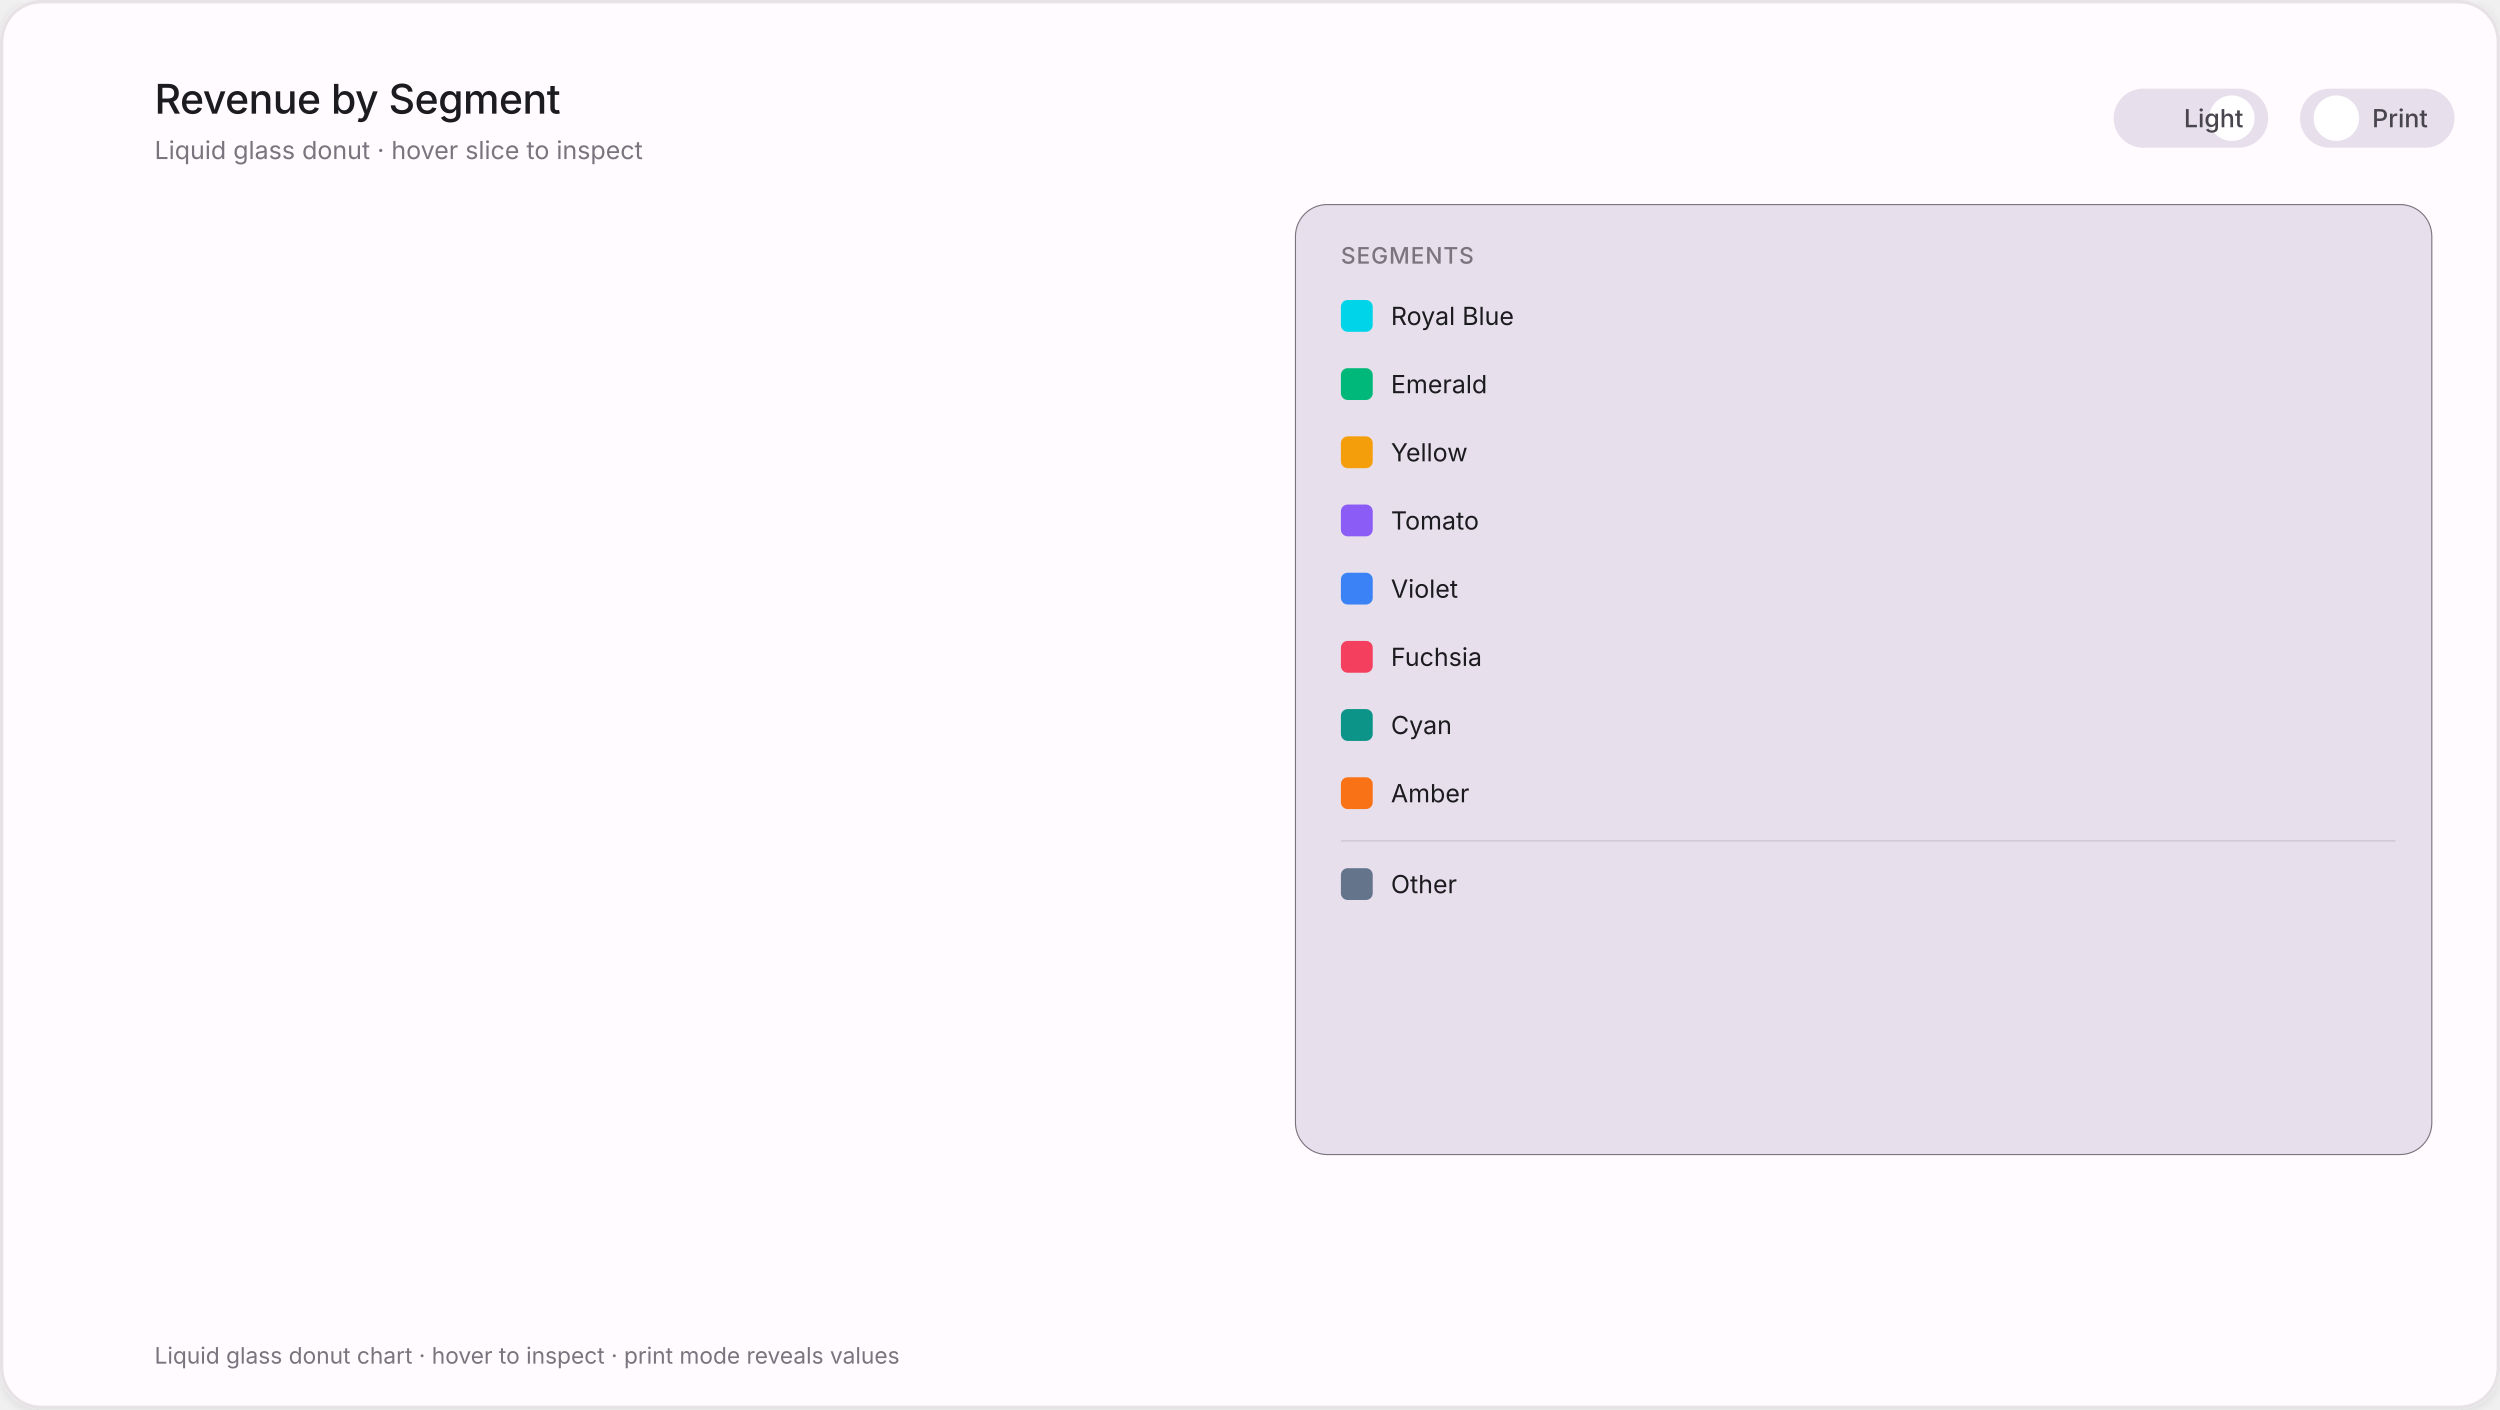
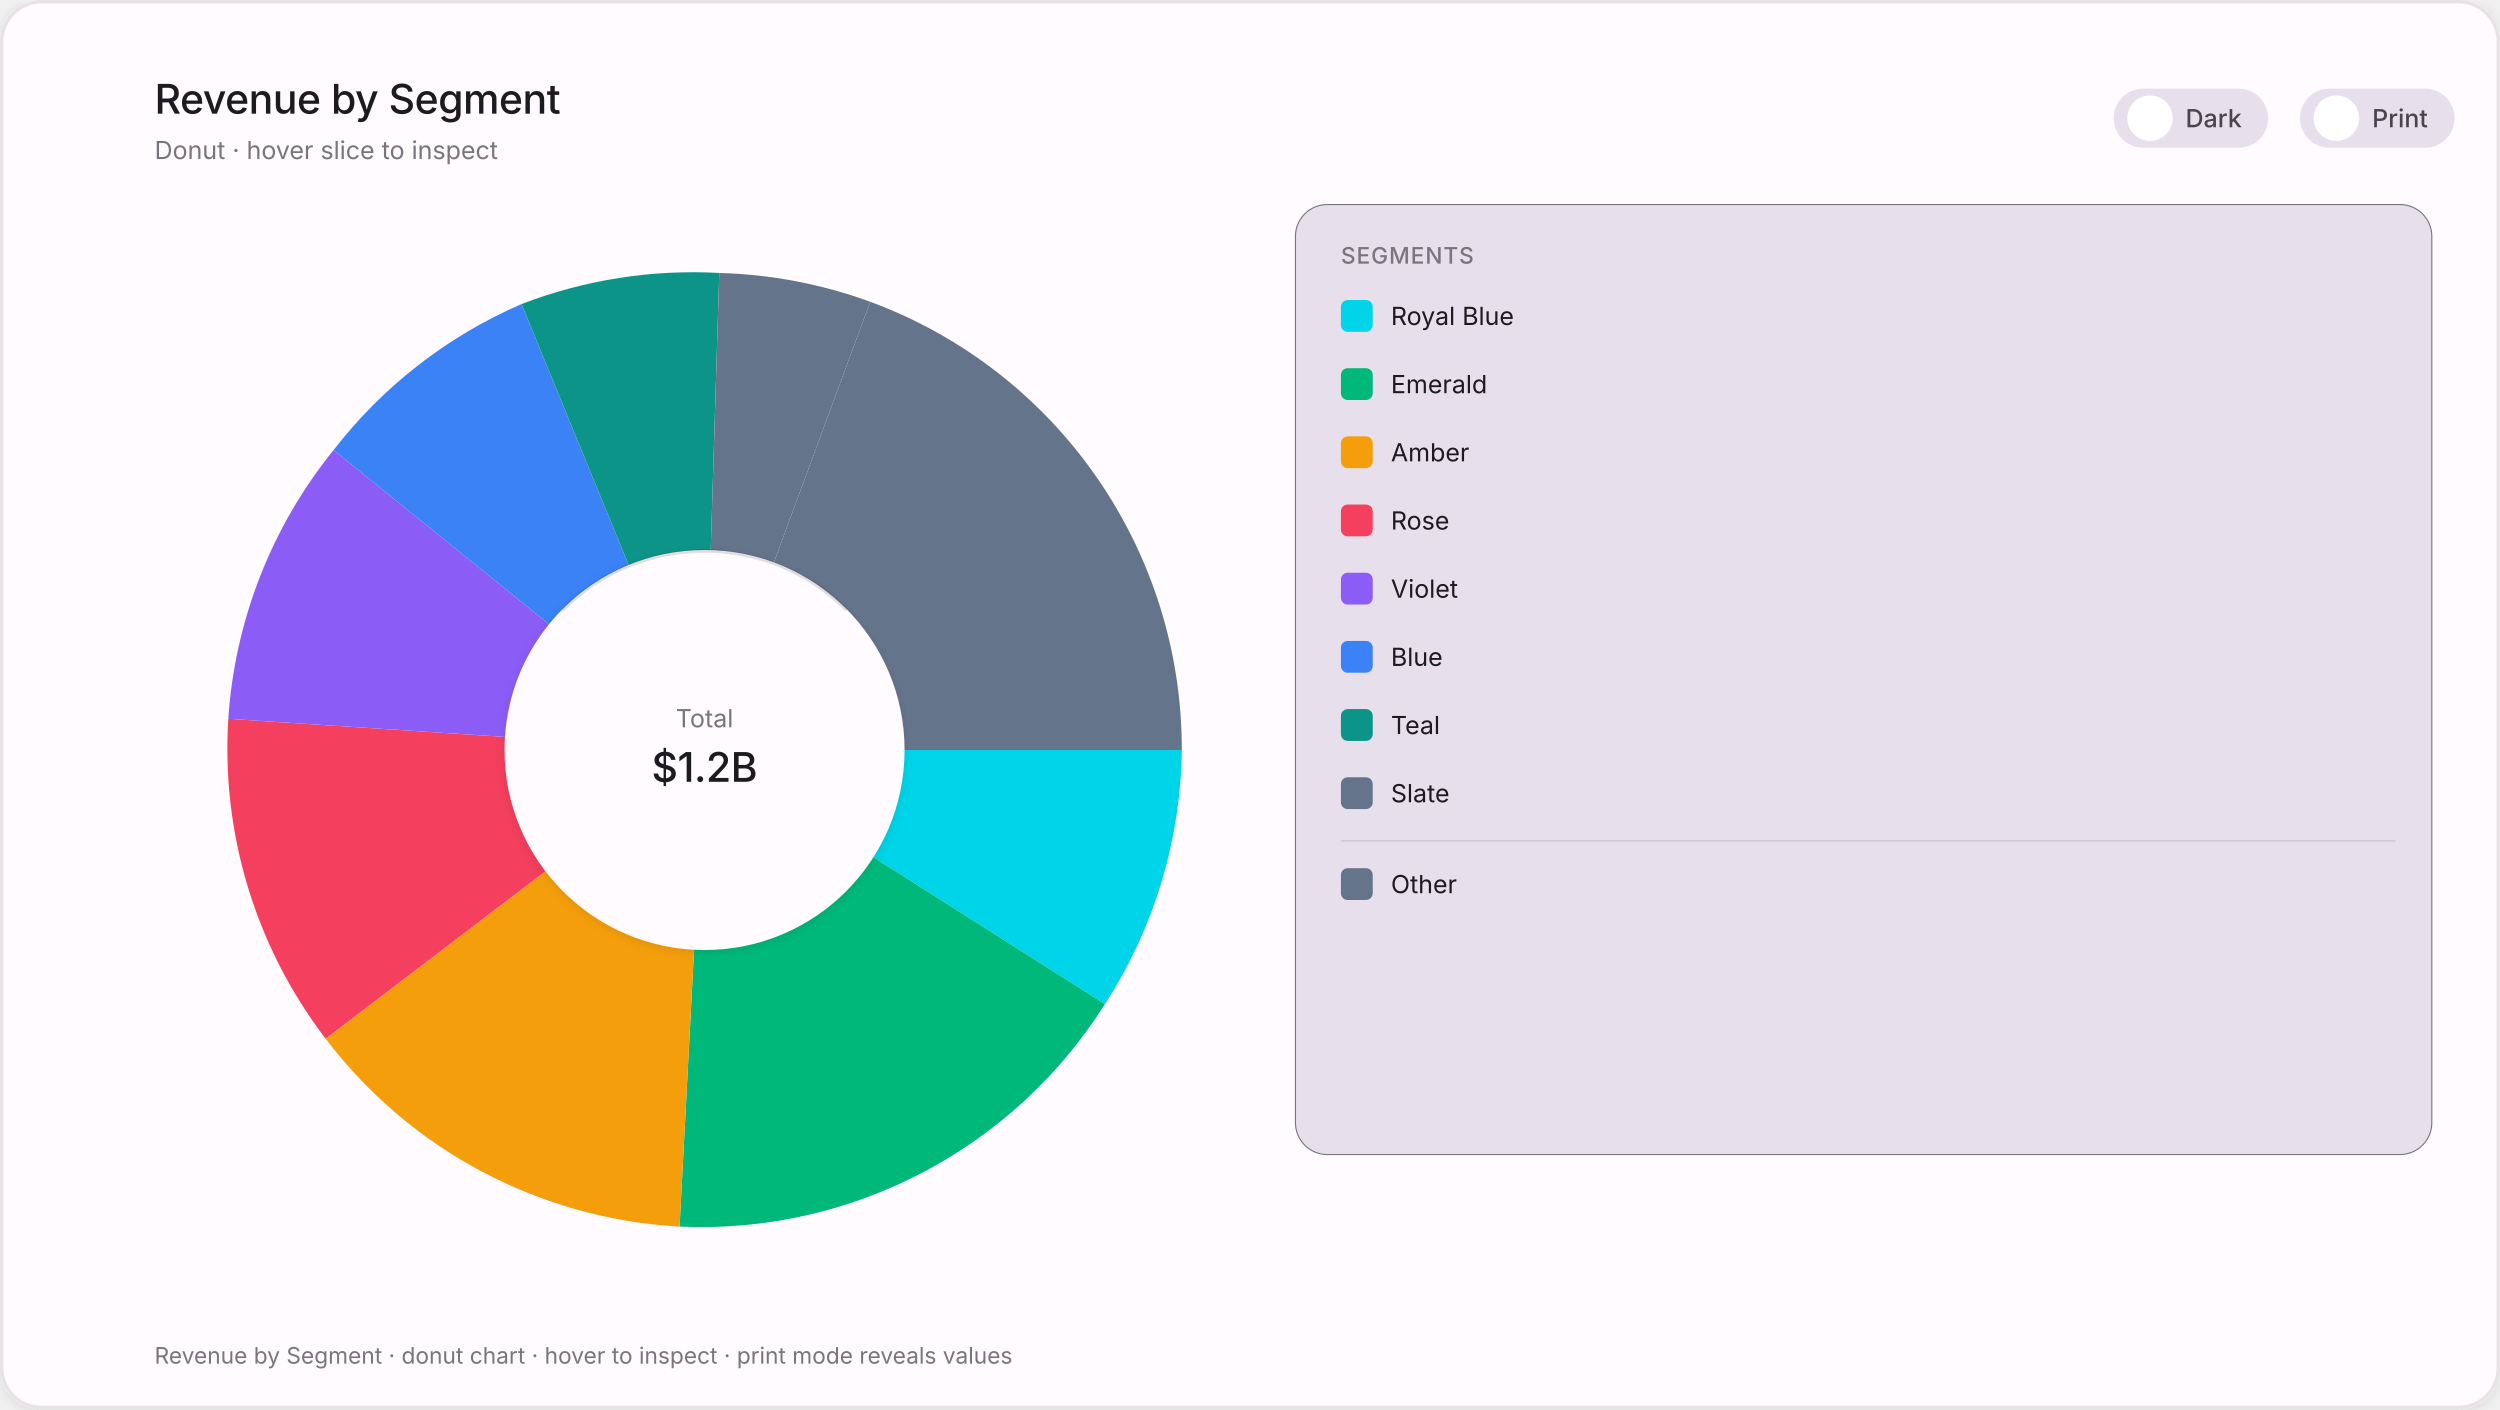
<svg xmlns="http://www.w3.org/2000/svg" id="root" viewBox="0 0 1100 620" width="100%" height="100%" preserveAspectRatio="xMidYMid meet" font-family="'Inter','Helvetica Neue',Arial,sans-serif">
  <defs>
-     <linearGradient id="s1">
-       <stop offset="0%" stop-color="#00D4E8" />
-     </linearGradient>
-     <linearGradient id="s2">
-       <stop offset="0%" stop-color="#00B87A" />
-     </linearGradient>
-     <linearGradient id="s3">
-       <stop offset="0%" stop-color="#F59E0B" />
-     </linearGradient>
-     <linearGradient id="s4">
-       <stop offset="0%" stop-color="#8B5CF6" />
-     </linearGradient>
-     <linearGradient id="s5">
-       <stop offset="0%" stop-color="#3B82F6" />
-     </linearGradient>
-     <linearGradient id="s6">
-       <stop offset="0%" stop-color="#F43F5E" />
-     </linearGradient>
-     <linearGradient id="s7">
-       <stop offset="0%" stop-color="#0D9488" />
-     </linearGradient>
-     <linearGradient id="s8">
-       <stop offset="0%" stop-color="#F97316" />
-     </linearGradient>
-     <linearGradient id="soth">
-       <stop offset="0%" stop-color="#64748B" />
-     </linearGradient>
-     <linearGradient id="s1d">
-       <stop offset="0%" stop-color="#22D3EE" />
-     </linearGradient>
-     <linearGradient id="s2d">
-       <stop offset="0%" stop-color="#10B981" />
-     </linearGradient>
-     <linearGradient id="s3d">
-       <stop offset="0%" stop-color="#FBB724" />
-     </linearGradient>
-     <linearGradient id="s4d">
-       <stop offset="0%" stop-color="#A78BFA" />
-     </linearGradient>
-     <linearGradient id="s5d">
-       <stop offset="0%" stop-color="#60A5FA" />
-     </linearGradient>
-     <linearGradient id="s6d">
-       <stop offset="0%" stop-color="#FB6181" />
-     </linearGradient>
-     <linearGradient id="s7d">
-       <stop offset="0%" stop-color="#2DD4BF" />
-     </linearGradient>
-     <linearGradient id="s8d">
-       <stop offset="0%" stop-color="#FB923C" />
-     </linearGradient>
-     <linearGradient id="sothd">
-       <stop offset="0%" stop-color="#94A3B8" />
-     </linearGradient>
-     <linearGradient id="lc1">
-       <stop offset="0%" stop-color="#00D4E8" />
-     </linearGradient>
-     <linearGradient id="lc2">
-       <stop offset="0%" stop-color="#00B87A" />
-     </linearGradient>
-     <linearGradient id="lc3">
-       <stop offset="0%" stop-color="#F59E0B" />
-     </linearGradient>
-     <linearGradient id="lc4">
-       <stop offset="0%" stop-color="#8B5CF6" />
-     </linearGradient>
-     <linearGradient id="lc5">
-       <stop offset="0%" stop-color="#3B82F6" />
-     </linearGradient>
-     <linearGradient id="lc6">
-       <stop offset="0%" stop-color="#F43F5E" />
-     </linearGradient>
-     <linearGradient id="lc7">
-       <stop offset="0%" stop-color="#0D9488" />
-     </linearGradient>
-     <linearGradient id="lc8">
-       <stop offset="0%" stop-color="#F97316" />
-     </linearGradient>
-     <linearGradient id="lcoth">
-       <stop offset="0%" stop-color="#64748B" />
-     </linearGradient>
    <style>
    .bg-main      { fill:#FFFBFE; filter:drop-shadow(0 1px 2px rgba(0,0,0,0.10)); }
    .ct           { font-size:18px; font-weight:500; fill:#1C1B1F; letter-spacing:-0.2px; }
    .cs           { font-size:11px; fill:#79747E; font-weight:400; }
    .lt           { font-size:11px; fill:#1C1B1F; font-weight:400; }
    .lv           { font-size:11px; fill:#1C1B1F; font-weight:500; }
    .lp           { font-size:10px; fill:#79747E; font-weight:400; }
    .lgd-bg       { fill:#E7E0EC; stroke:#79747E; stroke-width:0.5; }
    .lgd-div      { stroke:#79747E; stroke-width:0.5; opacity:0.3; }
    .lgd-ttl      { font-size:10px; fill:#79747E; font-weight:500; letter-spacing:0.4px; }
    .footer       { font-size:10px; fill:#79747E; font-weight:400; }
    .t-wrap       { cursor:pointer; }
-     .t-track      { fill:#E7E0EC; }
-     .t-thumb      { fill:#ffffff; }
+     .t-track      { fill:#E7E0EC; } .t-thumb { fill:#ffffff; }
    .t-label      { font-size:11px; font-weight:500; fill:#49454F; }
-     .pt-track     { fill:#E7E0EC; transition:fill 0.3s; }
-     .pt-thumb     { fill:#ffffff; }
+     .pt-track     { fill:#E7E0EC; transition:fill 0.3s; } .pt-thumb { fill:#ffffff; }
    .pt-label     { font-size:11px; font-weight:500; fill:#49454F; }
    .lgd-val      { opacity:0; transition:opacity 0.2s; }
    svg.print .lgd-val  { opacity:1; }
    svg.print .pt-track { fill:#d97316; }
-     .slice-g      { cursor:pointer; }
-     #pie          { shape-rendering:geometricPrecision; }
-     .tip          { opacity:0; pointer-events:none; transition:opacity 0.15s ease; }
+ 
+     .bar-1 { fill:#00D4E8; } .bar-2 { fill:#00B87A; }
+     .bar-3 { fill:#F59E0B; } .bar-4 { fill:#F43F5E; }
+     .bar-5 { fill:#8B5CF6; } .bar-6 { fill:#3B82F6; }
+     .bar-7 { fill:#0D9488; } .bar-8 { fill:#64748B; }
+     svg.dark .bar-1 { fill:#22D3EE; } svg.dark .bar-2 { fill:#10B981; }
+     svg.dark .bar-3 { fill:#FBB724; } svg.dark .bar-4 { fill:#FB6181; }
+     svg.dark .bar-5 { fill:#A78BFA; } svg.dark .bar-6 { fill:#60A5FA; }
+     svg.dark .bar-7 { fill:#2DD4BF; } svg.dark .bar-8 { fill:#94A3B8; }
+ 
+     .slice-g  { cursor:pointer; }
+     #pie      { shape-rendering:geometricPrecision; }
+     #pie.ready.hovering .slice-g        { opacity:0.20; transition:opacity .2s ease; }
+     #pie.ready.hovering .slice-g.active { opacity:1;    transition:opacity .2s ease; }
+     .tip           { opacity:0; pointer-events:none; transition:opacity 0.15s ease; }
    svg.print .tip { opacity:0 !important; }
    .bub-bg       { fill:#FFFBFE; }
-     .bub-bdr      { fill:none; stroke:#79747E; stroke-width:1; }
+     .bub-bdr      { fill:#FFFBFE; stroke:#79747E; stroke-width:1; }
    .bub-tip-poly { fill:#FFFBFE; stroke:none; }
-     .bub-val      { fill:#1C1B1F; font-size:13px; font-weight:500; }
    .bub-lbl      { fill:#49454F; font-size:10px; font-weight:400; }
    .bub-pct      { fill:#49454F; font-size:10px; font-weight:400; }

-     /* ── post-appear fade: dim→vivid after the slice has fully rotated in ── */
-     @keyframes sliceFade {
-       0%   { opacity:0.15; }
-       100% { opacity:1;    }
-     }
-     #sl1 { animation: sliceFade 1.4s ease-out 0.55s both; }
-     #sl2 { animation: sliceFade 1.4s ease-out 0.62s both; }
-     #sl3 { animation: sliceFade 1.4s ease-out 0.69s both; }
-     #sl4 { animation: sliceFade 1.4s ease-out 0.76s both; }
-     #sl5 { animation: sliceFade 1.4s ease-out 0.83s both; }
-     #sl6 { animation: sliceFade 1.4s ease-out 0.90s both; }
-     #sl7 { animation: sliceFade 1.4s ease-out 0.97s both; }
-     #sl8 { animation: sliceFade 1.4s ease-out 1.04s both; }
-     #sl9 { animation: sliceFade 1.4s ease-out 1.11s both; }
- 
    svg.dark .bg-main      { fill:#1C1B1F; filter:drop-shadow(0 1px 4px rgba(0,0,0,0.25)); }
-     svg.dark .ct           { fill:#E6E0E9; }
-     svg.dark .cs           { fill:#938F99; }
-     svg.dark .lt           { fill:#E6E0E9; }
-     svg.dark .lv           { fill:#E6E0E9; }
+     svg.dark .ct           { fill:#E6E0E9; } svg.dark .cs { fill:#938F99; }
+     svg.dark .lt           { fill:#E6E0E9; } svg.dark .lv { fill:#E6E0E9; }
    svg.dark .lp           { fill:#938F99; }
    svg.dark .lgd-bg       { fill:#49454F; stroke:#938F99; }
-     svg.dark .lgd-div      { stroke:#938F99; }
-     svg.dark .lgd-ttl      { fill:#938F99; }
+     svg.dark .lgd-div      { stroke:#938F99; } svg.dark .lgd-ttl { fill:#938F99; }
    svg.dark .footer       { fill:#938F99; }
-     svg.dark .t-track      { fill:#49454F; }
-     svg.dark .t-label      { fill:#CAC4D0; }
-     svg.dark .pt-track     { fill:#49454F; }
-     svg.dark .pt-label     { fill:#CAC4D0; }
+     svg.dark .t-track      { fill:#49454F; } svg.dark .t-label { fill:#CAC4D0; }
+     svg.dark .pt-track     { fill:#49454F; } svg.dark .pt-label { fill:#CAC4D0; }
    svg.dark.print .pt-track { fill:#d97316; }
    svg.dark .bub-bg       { fill:#1C1B1F; }
-     svg.dark .bub-bdr      { fill:none; stroke:#938F99; stroke-width:1; }
-     svg.dark .bub-tip-poly { fill:#1C1B1F; stroke:none; }
-     svg.dark .bub-val      { fill:#E6E0E9; }
-     svg.dark .bub-lbl      { fill:#CAC4D0; }
+     svg.dark .bub-bdr      { fill:#1C1B1F; stroke:#938F99; }
+     svg.dark .bub-tip      { fill:#1C1B1F; }
+     svg.dark .bub-val      { fill:#E6E0E9; } svg.dark .bub-lbl { fill:#CAC4D0; }
    svg.dark .bub-pct      { fill:#CAC4D0; }
-     .border-dark  { display:none; }
-     .border-light { display:block; }
-     svg.dark .border-dark  { display:block; }
-     svg.dark .border-light { display:none; }
+     .border-dark  { display:none; } .border-light { display:block; }
+     svg.dark .border-dark  { display:block; } svg.dark .border-light { display:none; }
+ 
  </style>
  </defs>
  <rect class="bg-main" width="1100" height="620" rx="18" />
  <g class="border-dark">
    <rect x="0.75" y="0.75" width="1098.5" height="618.5" rx="17.5" fill="none" stroke="rgba(0,242,255,0.22)" stroke-width="1.5" />
  </g>
  <g class="border-light">
    <rect x="0.75" y="0.75" width="1098.5" height="618.5" rx="17.5" fill="none" stroke="rgba(0,0,0,0.10)" stroke-width="1.5" />
  </g>
  <text x="68" y="50" class="ct">Revenue by Segment</text>
-   <text x="68" y="70" class="cs">Liquid glass donut · hover slice to inspect</text>
+   <text x="68" y="70" class="cs">Donut · hover slice to inspect</text>
  <g class="t-wrap" id="dark-toggle" transform="translate(930,52)">
    <rect x="0" y="-13" width="68" height="26" rx="13" class="t-track" />
-     <circle id="tthumb" cx="52" cy="0" r="10" class="t-thumb" />
-     <text id="tlabel" x="44" y="4" class="t-label" text-anchor="middle">Light</text>
+     <circle id="tthumb" cx="16" cy="0" r="10" class="t-thumb" />
+     <text id="tlabel" x="44" y="4" class="t-label" text-anchor="middle">Dark</text>
  </g>
  <g class="t-wrap" id="print-toggle" transform="translate(1012,52)">
    <rect x="0" y="-13" width="68" height="26" rx="13" class="pt-track" />
    <circle id="pthumb" cx="16" cy="0" r="10" class="pt-thumb" />
    <text id="plabel" x="44" y="4" class="pt-label" text-anchor="middle">Print</text>
  </g>
-   <g id="pie" transform="translate(310,330)">
-     <g class="slice-g" id="sl1" data-light="s1" data-dark="s1d" data-label="Royal Blue" data-val="$220M" data-pct="18.3%" data-mid="32.95" style="opacity:0">
-       <animateTransform attributeName="transform" type="rotate" from="-65.9 0 0" to="0 0 0" dur="0.55s" begin="0.00s" fill="freeze" calcMode="spline" keySplines="0.34,1.2,0.64,1" keyTimes="0;1" />
-       <animate attributeName="opacity" from="0" to="1" dur="0.25s" begin="0.00s" fill="freeze" />
-       <path id="sp1" d="M0,0 L210,0 A210,210 0 0,1 176.16,111.81 Z" fill="url(#s1)" />
+   <g class="ca" id="pie" transform="translate(310,330)">
+     <g class="slice-g" id="sl1" data-label="Royal Blue" data-val="$220M" data-pct="18.3%" data-mid="32.95" data-span="65.9">
+       <path id="sp1" d="M0,0 L210,0 A210,210 0 0,1 176.16,111.81 Z" class="bar-1" />
    </g>
-     <g class="slice-g" id="sl2" data-light="s2" data-dark="s2d" data-label="Emerald" data-val="$180M" data-pct="15.0%" data-mid="92.9" style="opacity:0">
-       <animateTransform attributeName="transform" type="rotate" from="-54.0 0 0" to="0 0 0" dur="0.55s" begin="0.07s" fill="freeze" calcMode="spline" keySplines="0.34,1.2,0.64,1" keyTimes="0;1" />
-       <animate attributeName="opacity" from="0" to="1" dur="0.25s" begin="0.07s" fill="freeze" />
-       <path id="sp2" d="M0,0 L176.16,111.81 A210,210 0 0,1 -10.99,209.71 Z" fill="url(#s2)" />
+     <g class="slice-g" id="sl2" data-label="Emerald" data-val="$180M" data-pct="15.0%" data-mid="92.9" data-span="54.0">
+       <path id="sp2" d="M0,0 L176.16,111.81 A210,210 0 0,1 -10.99,209.71 Z" class="bar-2" />
    </g>
-     <g class="slice-g" id="sl3" data-light="s3" data-dark="s3d" data-label="Yellow" data-val="$150M" data-pct="12.5%" data-mid="142.4" style="opacity:0">
-       <animateTransform attributeName="transform" type="rotate" from="-45.0 0 0" to="0 0 0" dur="0.55s" begin="0.14s" fill="freeze" calcMode="spline" keySplines="0.34,1.2,0.64,1" keyTimes="0;1" />
-       <animate attributeName="opacity" from="0" to="1" dur="0.25s" begin="0.14s" fill="freeze" />
-       <path id="sp3" d="M0,0 L-10.99,209.71 A210,210 0 0,1 -166.72,127.02 Z" fill="url(#s3)" />
+     <g class="slice-g" id="sl3" data-label="Amber" data-val="$150M" data-pct="12.5%" data-mid="142.4" data-span="45.0">
+       <path id="sp3" d="M0,0 L-10.99,209.71 A210,210 0 0,1 -166.72,127.02 Z" class="bar-3" />
    </g>
-     <g class="slice-g" id="sl4" data-light="s4" data-dark="s4d" data-label="Tomato" data-val="$130M" data-pct="10.8%" data-mid="184.35" style="opacity:0">
-       <animateTransform attributeName="transform" type="rotate" from="-38.9 0 0" to="0 0 0" dur="0.55s" begin="0.21s" fill="freeze" calcMode="spline" keySplines="0.34,1.2,0.64,1" keyTimes="0;1" />
-       <animate attributeName="opacity" from="0" to="1" dur="0.25s" begin="0.21s" fill="freeze" />
-       <path id="sp4" d="M0,0 L-166.72,127.02 A210,210 0 0,1 -209.55,-13.72 Z" fill="url(#s4)" />
+     <g class="slice-g" id="sl4" data-label="Rose" data-val="$130M" data-pct="10.8%" data-mid="184.35" data-span="38.9">
+       <path id="sp4" d="M0,0 L-166.72,127.02 A210,210 0 0,1 -209.55,-13.72 Z" class="bar-4" />
    </g>
-     <g class="slice-g" id="sl5" data-light="s5" data-dark="s5d" data-label="Violet" data-val="$100M" data-pct="8.3%" data-mid="218.8" style="opacity:0">
-       <animateTransform attributeName="transform" type="rotate" from="-30.0 0 0" to="0 0 0" dur="0.55s" begin="0.28s" fill="freeze" calcMode="spline" keySplines="0.34,1.2,0.64,1" keyTimes="0;1" />
-       <animate attributeName="opacity" from="0" to="1" dur="0.25s" begin="0.28s" fill="freeze" />
-       <path id="sp5" d="M0,0 L-209.55,-13.72 A210,210 0 0,1 -163.22,-131.98 Z" fill="url(#s5)" />
+     <g class="slice-g" id="sl5" data-label="Violet" data-val="$100M" data-pct="8.3%" data-mid="218.8" data-span="30.0">
+       <path id="sp5" d="M0,0 L-209.55,-13.72 A210,210 0 0,1 -163.22,-131.98 Z" class="bar-5" />
    </g>
-     <g class="slice-g" id="sl6" data-light="s6" data-dark="s6d" data-label="Fuchsia" data-val="$90M" data-pct="7.5%" data-mid="247.3" style="opacity:0">
-       <animateTransform attributeName="transform" type="rotate" from="-27.0 0 0" to="0 0 0" dur="0.55s" begin="0.35s" fill="freeze" calcMode="spline" keySplines="0.34,1.2,0.64,1" keyTimes="0;1" />
-       <animate attributeName="opacity" from="0" to="1" dur="0.25s" begin="0.35s" fill="freeze" />
-       <path id="sp6" d="M0,0 L-163.22,-131.98 A210,210 0 0,1 -80.53,-196.22 Z" fill="url(#s6)" />
+     <g class="slice-g" id="sl6" data-label="Blue" data-val="$90M" data-pct="7.5%" data-mid="247.3" data-span="27.0">
+       <path id="sp6" d="M0,0 L-163.22,-131.98 A210,210 0 0,1 -80.53,-196.22 Z" class="bar-6" />
    </g>
-     <g class="slice-g" id="sl7" data-light="s7" data-dark="s7d" data-label="Cyan" data-val="$70M" data-pct="5.8%" data-mid="271.4" style="opacity:0">
-       <animateTransform attributeName="transform" type="rotate" from="-21.2 0 0" to="0 0 0" dur="0.55s" begin="0.42s" fill="freeze" calcMode="spline" keySplines="0.34,1.2,0.64,1" keyTimes="0;1" />
-       <animate attributeName="opacity" from="0" to="1" dur="0.25s" begin="0.42s" fill="freeze" />
-       <path id="sp7" d="M0,0 L-80.53,-196.22 A210,210 0 0,1 6.48,-209.90 Z" fill="url(#s7)" />
+     <g class="slice-g" id="sl7" data-label="Teal" data-val="$70M" data-pct="5.8%" data-mid="271.4" data-span="21.2">
+       <path id="sp7" d="M0,0 L-80.53,-196.22 A210,210 0 0,1 6.48,-209.90 Z" class="bar-7" />
    </g>
-     <g class="slice-g" id="sl8" data-light="s8" data-dark="s8d" data-label="Amber" data-val="$60M" data-pct="5.0%" data-mid="291.0" style="opacity:0">
-       <animateTransform attributeName="transform" type="rotate" from="-18.0 0 0" to="0 0 0" dur="0.55s" begin="0.49s" fill="freeze" calcMode="spline" keySplines="0.34,1.2,0.64,1" keyTimes="0;1" />
-       <animate attributeName="opacity" from="0" to="1" dur="0.25s" begin="0.49s" fill="freeze" />
-       <path id="sp8" d="M0,0 L6.48,-209.90 A210,210 0 0,1 72.90,-197.22 Z" fill="url(#s8)" />
+     <g class="slice-g" id="sl8" data-label="Slate" data-val="$60M" data-pct="5.0%" data-mid="291.0" data-span="18.0">
+       <path id="sp8" d="M0,0 L6.48,-209.90 A210,210 0 0,1 72.90,-197.22 Z" class="bar-8" />
    </g>
-     <g class="slice-g" id="sl9" data-light="soth" data-dark="sothd" data-label="Other" data-val="$200M" data-pct="16.7%" data-mid="330.0" style="opacity:0">
-       <animateTransform attributeName="transform" type="rotate" from="-60.0 0 0" to="0 0 0" dur="0.55s" begin="0.56s" fill="freeze" calcMode="spline" keySplines="0.34,1.2,0.64,1" keyTimes="0;1" />
-       <animate attributeName="opacity" from="0" to="1" dur="0.25s" begin="0.56s" fill="freeze" />
-       <path id="sp9" d="M0,0 L72.90,-197.22 A210,210 0 0,1 210,0 Z" fill="url(#soth)" />
+     <g class="slice-g" id="sl9" data-label="Other" data-val="$200M" data-pct="16.7%" data-mid="330.0" data-span="60.0">
+       <path id="sp9" d="M0,0 L72.90,-197.22 A210,210 0 0,1 210,0 Z" class="bar-8" />
    </g>
-     <circle cx="0" cy="0" r="88" class="bg-main" style="opacity:0">
-       <animate attributeName="opacity" from="0" to="1" dur="0.3s" begin="0.9s" fill="freeze" />
-     </circle>
-     <path class="border-light" d="M-62,-62 A88,88 0 0,1 62,-62" fill="none" stroke="rgba(0,0,0,0.12)" stroke-width="1.5" stroke-linecap="round" style="opacity:0">
-       <animate attributeName="opacity" from="0" to="1" dur="0.3s" begin="0.9s" fill="freeze" />
-     </path>
-     <text x="0" y="-10" text-anchor="middle" class="cs" style="opacity:0">Total
-     <animate attributeName="opacity" from="0" to="1" dur="0.3s" begin="0.95s" fill="freeze" />
-     </text>
-     <text x="0" y="14" text-anchor="middle" class="ct" style="opacity:0">$1.2B
-     <animate attributeName="opacity" from="0" to="1" dur="0.3s" begin="0.95s" fill="freeze" />
-     </text>
+     <g id="hole-group">
+       <circle cx="0" cy="0" r="88" class="bg-main" />
+       <path class="border-light" d="M-62,-62 A88,88 0 0,1 62,-62" fill="none" stroke="rgba(0,0,0,0.12)" stroke-width="1.5" stroke-linecap="round" />
+       <text x="0" y="-10" text-anchor="middle" class="cs">Total</text>
+       <text x="0" y="14" text-anchor="middle" class="ct">$1.2B</text>
+     </g>
  </g>
  <g id="tip-layer" />
-   <rect x="570" y="90" width="500" height="418" rx="14" class="lgd-bg" stroke-width="1" />
+   <rect x="570" y="90" width="500" height="418" rx="14" class="lgd-bg" />
  <text x="590" y="116" class="lgd-ttl">SEGMENTS</text>
  <g transform="translate(590,132)">
-     <rect x="0" y="0" width="14" height="14" rx="3" fill="url(#lc1)" />
+     <rect class="bar-1" x="0" y="0" width="14" height="14" rx="3" />
    <text x="22" y="11" class="lt">Royal Blue</text>
    <text x="280" y="11" class="lv lgd-val" text-anchor="end">$220M</text>
    <text x="330" y="11" class="lp lgd-val" text-anchor="end">18.3%</text>
  </g>
  <g transform="translate(590,162)">
-     <rect x="0" y="0" width="14" height="14" rx="3" fill="url(#lc2)" />
+     <rect class="bar-2" x="0" y="0" width="14" height="14" rx="3" />
    <text x="22" y="11" class="lt">Emerald</text>
    <text x="280" y="11" class="lv lgd-val" text-anchor="end">$180M</text>
    <text x="330" y="11" class="lp lgd-val" text-anchor="end">15.0%</text>
  </g>
  <g transform="translate(590,192)">
-     <rect x="0" y="0" width="14" height="14" rx="3" fill="url(#lc3)" />
-     <text x="22" y="11" class="lt">Yellow</text>
+     <rect class="bar-3" x="0" y="0" width="14" height="14" rx="3" />
+     <text x="22" y="11" class="lt">Amber</text>
    <text x="280" y="11" class="lv lgd-val" text-anchor="end">$150M</text>
    <text x="330" y="11" class="lp lgd-val" text-anchor="end">12.5%</text>
  </g>
  <g transform="translate(590,222)">
-     <rect x="0" y="0" width="14" height="14" rx="3" fill="url(#lc4)" />
-     <text x="22" y="11" class="lt">Tomato</text>
+     <rect class="bar-4" x="0" y="0" width="14" height="14" rx="3" />
+     <text x="22" y="11" class="lt">Rose</text>
    <text x="280" y="11" class="lv lgd-val" text-anchor="end">$130M</text>
    <text x="330" y="11" class="lp lgd-val" text-anchor="end">10.8%</text>
  </g>
  <g transform="translate(590,252)">
-     <rect x="0" y="0" width="14" height="14" rx="3" fill="url(#lc5)" />
+     <rect class="bar-5" x="0" y="0" width="14" height="14" rx="3" />
    <text x="22" y="11" class="lt">Violet</text>
    <text x="280" y="11" class="lv lgd-val" text-anchor="end">$100M</text>
    <text x="330" y="11" class="lp lgd-val" text-anchor="end">8.3%</text>
  </g>
  <g transform="translate(590,282)">
-     <rect x="0" y="0" width="14" height="14" rx="3" fill="url(#lc6)" />
-     <text x="22" y="11" class="lt">Fuchsia</text>
+     <rect class="bar-6" x="0" y="0" width="14" height="14" rx="3" />
+     <text x="22" y="11" class="lt">Blue</text>
    <text x="280" y="11" class="lv lgd-val" text-anchor="end">$90M</text>
    <text x="330" y="11" class="lp lgd-val" text-anchor="end">7.5%</text>
  </g>
  <g transform="translate(590,312)">
-     <rect x="0" y="0" width="14" height="14" rx="3" fill="url(#lc7)" />
-     <text x="22" y="11" class="lt">Cyan</text>
+     <rect class="bar-7" x="0" y="0" width="14" height="14" rx="3" />
+     <text x="22" y="11" class="lt">Teal</text>
    <text x="280" y="11" class="lv lgd-val" text-anchor="end">$70M</text>
    <text x="330" y="11" class="lp lgd-val" text-anchor="end">5.8%</text>
  </g>
  <g transform="translate(590,342)">
-     <rect x="0" y="0" width="14" height="14" rx="3" fill="url(#lc8)" />
-     <text x="22" y="11" class="lt">Amber</text>
+     <rect class="bar-8" x="0" y="0" width="14" height="14" rx="3" />
+     <text x="22" y="11" class="lt">Slate</text>
    <text x="280" y="11" class="lv lgd-val" text-anchor="end">$60M</text>
    <text x="330" y="11" class="lp lgd-val" text-anchor="end">5.0%</text>
  </g>
  <line x1="590" y1="370" x2="1054" y2="370" class="lgd-div" />
  <g transform="translate(590,382)">
-     <rect x="0" y="0" width="14" height="14" rx="3" fill="url(#lcoth)" />
+     <rect class="bar-8" x="0" y="0" width="14" height="14" rx="3" />
    <text x="22" y="11" class="lt">Other</text>
    <text x="280" y="11" class="lv lgd-val" text-anchor="end">$200M</text>
    <text x="330" y="11" class="lp lgd-val" text-anchor="end">16.7%</text>
  </g>
-   <text x="68" y="600" class="footer">Liquid glass donut chart · hover to inspect · print mode reveals values</text>
+   <text x="68" y="600" class="footer">Revenue by Segment · donut chart · hover to inspect · print mode reveals values</text>
</svg>
